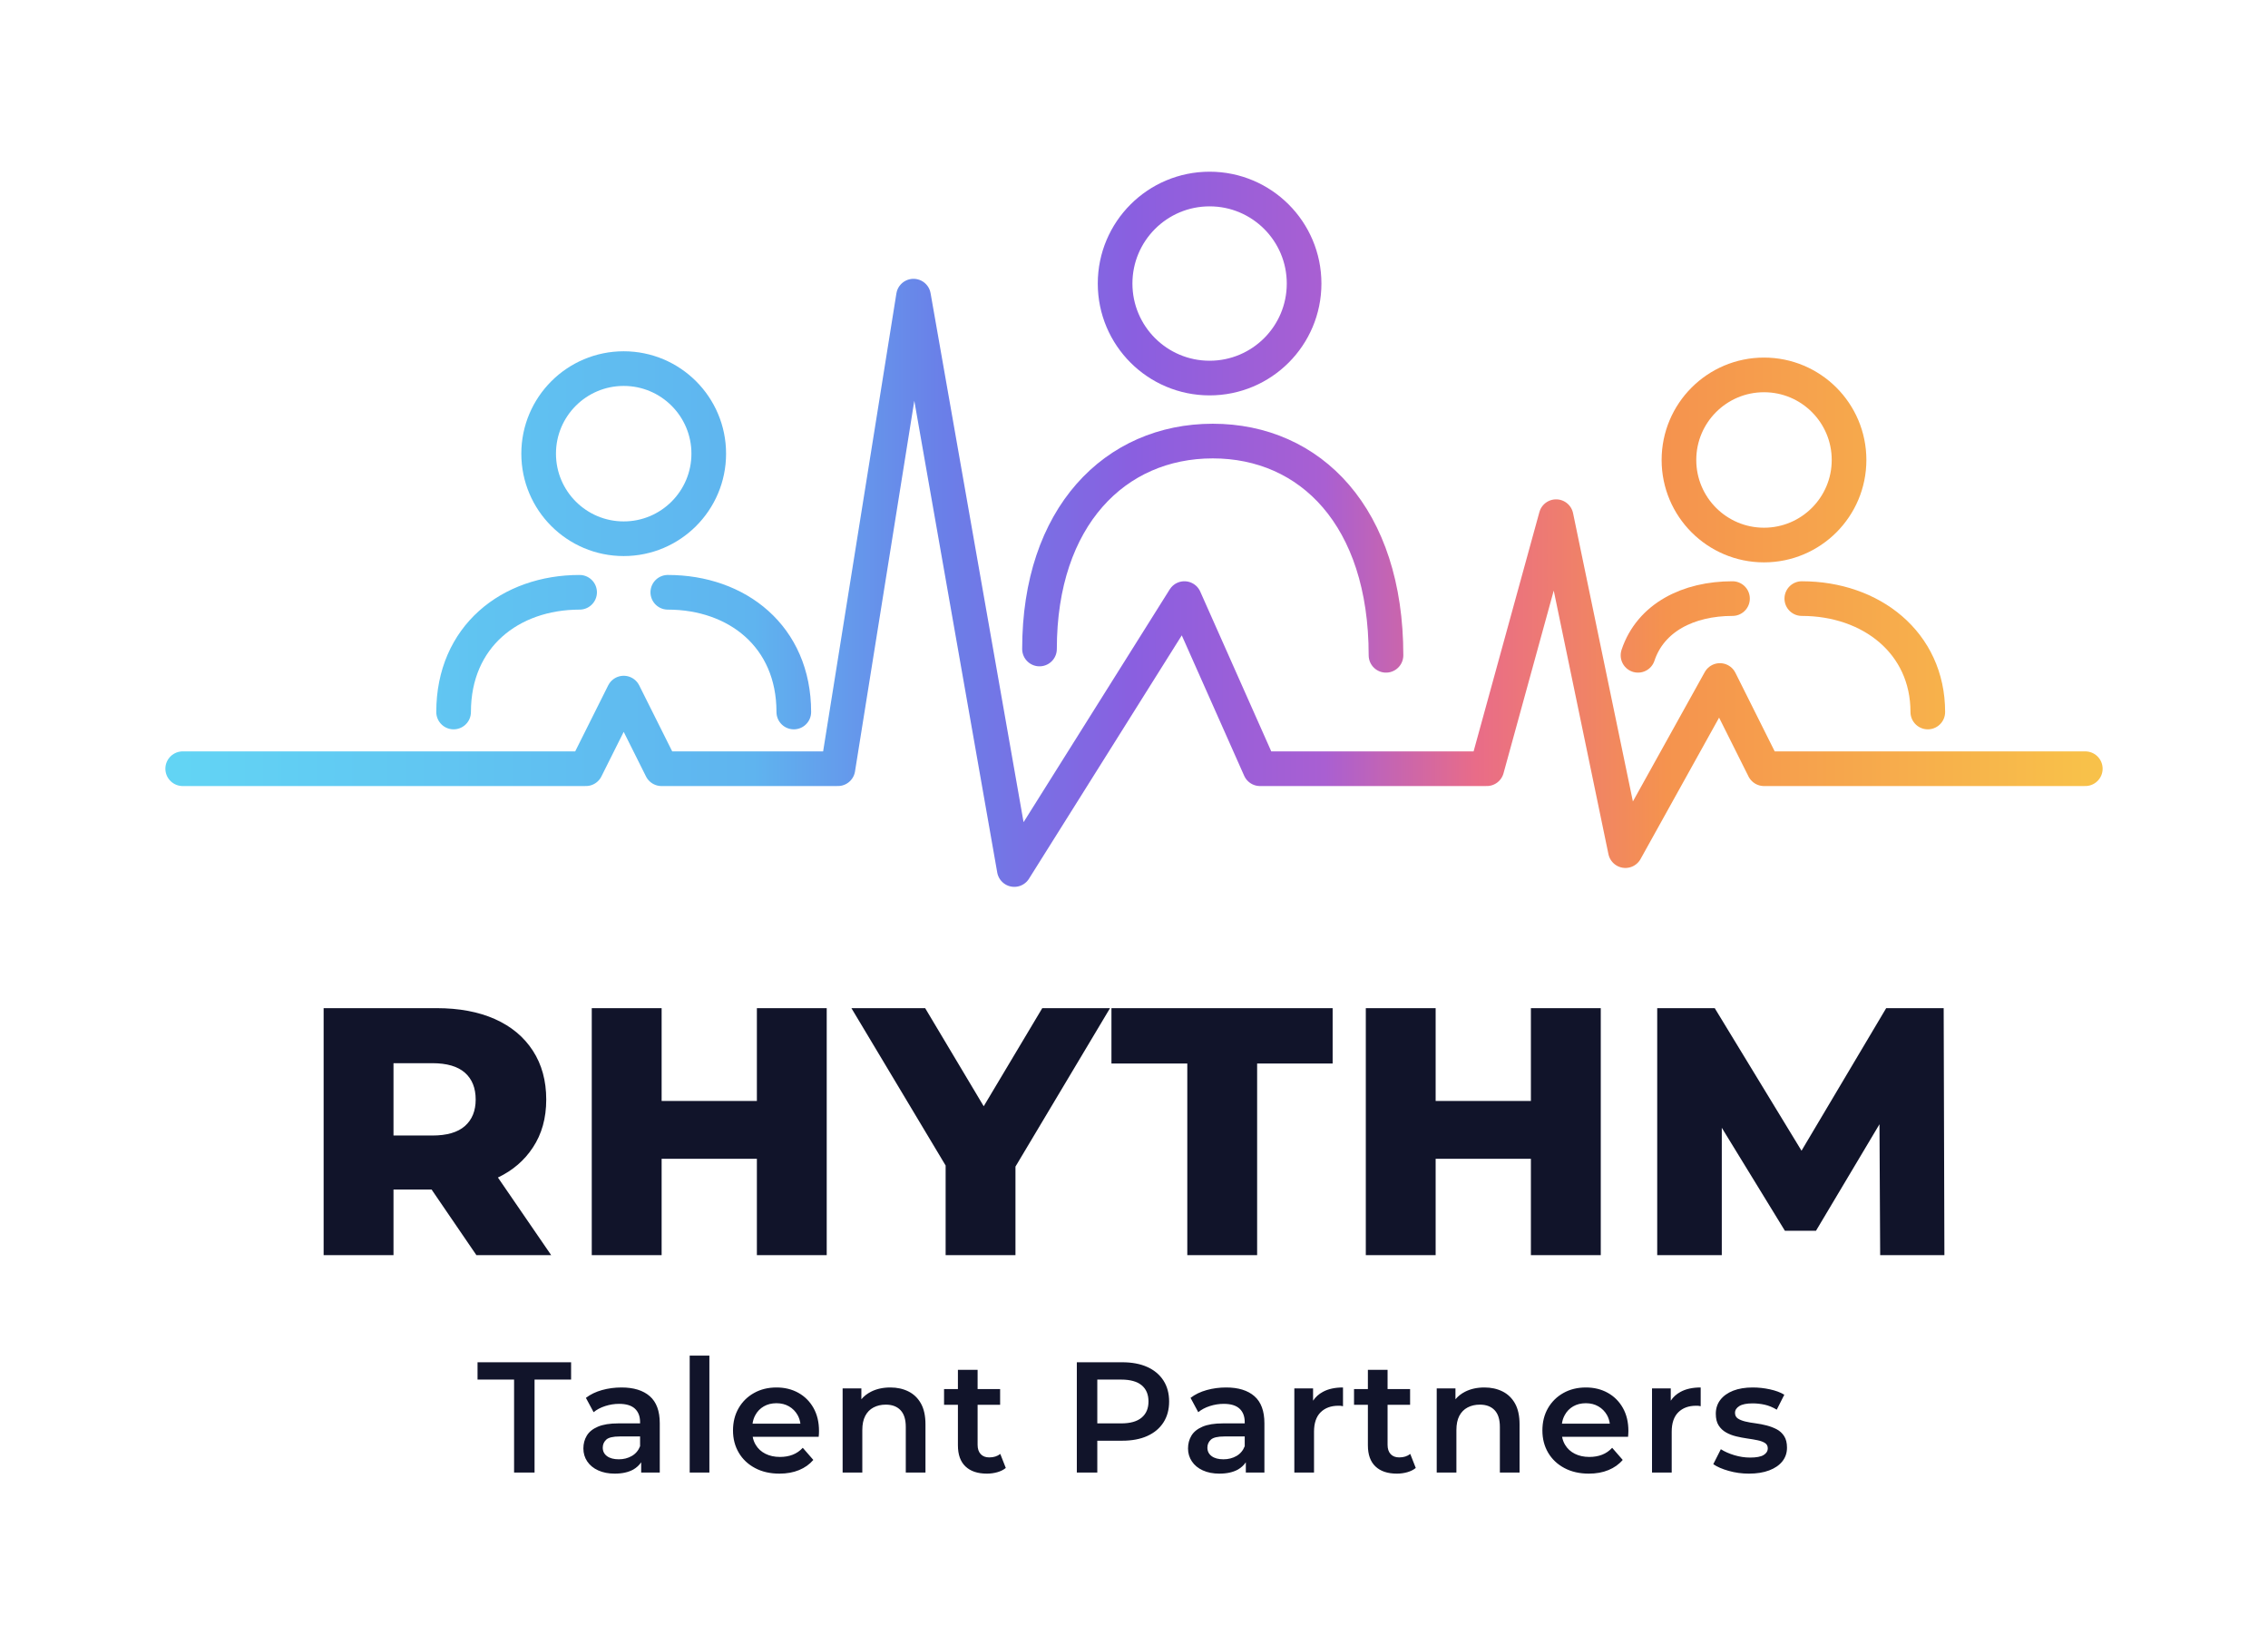
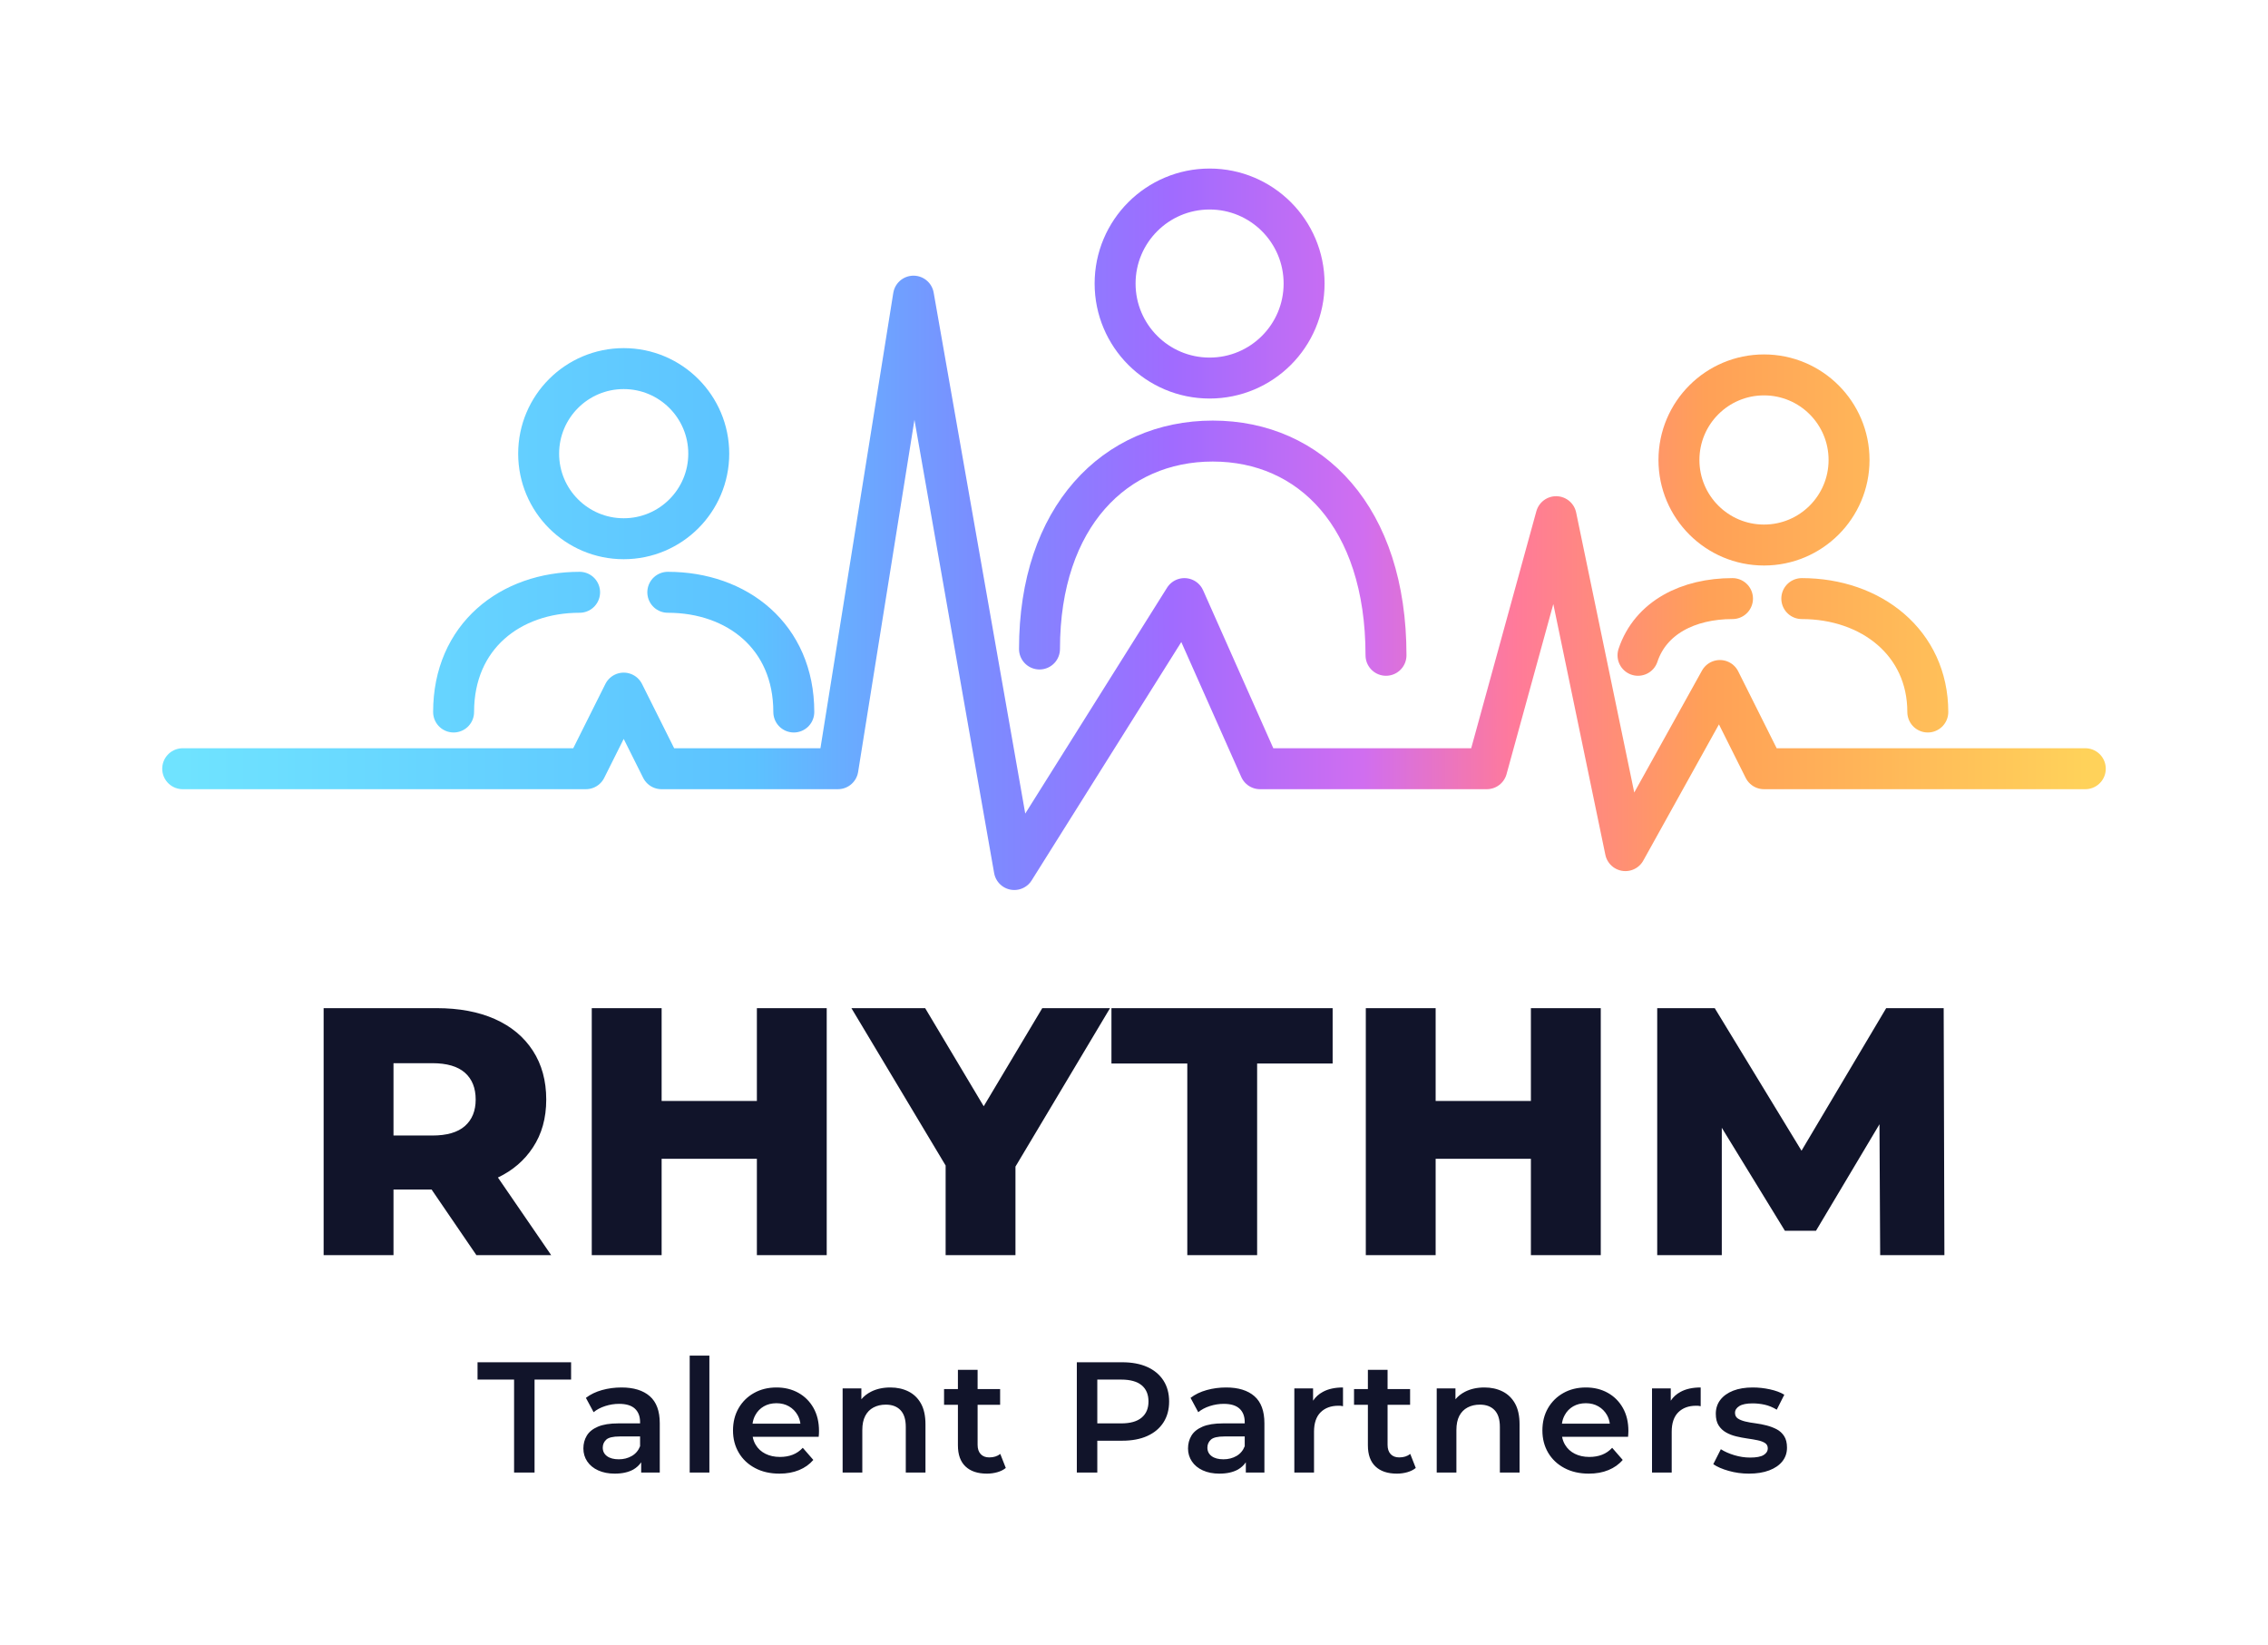
<svg xmlns="http://www.w3.org/2000/svg" viewBox="0 0 720 522" width="720" height="522" role="img" aria-label="RHYTHM Talent Partners">
  <defs>
    <linearGradient id="rtp-g" x1="18" y1="0" x2="622" y2="0" gradientUnits="userSpaceOnUse">
-       <stop offset="0" stop-color="#62d4f4" />
-       <stop offset="0.3" stop-color="#5fb4ef" />
-       <stop offset="0.4" stop-color="#6a7fe8" />
-       <stop offset="0.5" stop-color="#8a5fe0" />
-       <stop offset="0.6" stop-color="#a95fd2" />
-       <stop offset="0.68" stop-color="#e96c88" />
-       <stop offset="0.78" stop-color="#f5934e" />
-       <stop offset="1" stop-color="#f8c14a" />
+       <stop offset="0" stop-color="#6fe3ff" />
+       <stop offset="0.3" stop-color="#5cc2ff" />
+       <stop offset="0.42" stop-color="#7b8cff" />
+       <stop offset="0.52" stop-color="#a06bff" />
+       <stop offset="0.62" stop-color="#d06ef0" />
+       <stop offset="0.7" stop-color="#ff7a9a" />
+       <stop offset="0.8" stop-color="#ffa057" />
+       <stop offset="1" stop-color="#ffd25a" />
    </linearGradient>
  </defs>
  <g transform="translate(40 40)">
-     <g fill="none" stroke="url(#rtp-g)" stroke-width="11" stroke-linecap="round" stroke-linejoin="round">
+     <g fill="none" stroke="url(#rtp-g)" stroke-width="13" stroke-linecap="round" stroke-linejoin="round">
      <path d="M18 204 H146 L158 180 L170 204 H226 L250 54 L282 236 L336 150 L360 204 H432 L454 124 L476 230 L506 176 L520 204 H622" />
      <circle cx="158" cy="104" r="27" />
      <path d="M104 186 C104 162 122 148 144 148" />
      <path d="M172 148 C194 148 212 162 212 186" />
      <circle cx="344" cy="50" r="30" />
      <path d="M290 166 C290 124 314 100 345 100 C376 100 400 124 400 168" />
      <circle cx="520" cy="106" r="27" />
      <path d="M480 168 C484 156 496 150 510 150" />
      <path d="M532 150 C554 150 572 164 572 186" />
    </g>
    <path transform="translate(54.90 358.40)" fill="#11142a" d="M30.02 0L7.84 0L7.84-78.40L43.68-78.40Q54.43-78.40 62.22-74.93Q70-71.46 74.26-64.90Q78.51-58.35 78.51-49.39L78.51-49.39Q78.51-40.54 74.26-34.16L74.26-34.16Q70.22-28 63.17-24.64L63.17-24.64L80.08 0L56.34 0L42.11-20.83L30.02-20.83L30.02 0ZM30.02-60.93L30.02-37.97L42.34-37.97Q49.28-37.97 52.70-40.99Q56.11-44.02 56.11-49.39L56.11-49.39Q56.11-54.88 52.70-57.90Q49.28-60.93 42.34-60.93L42.34-60.93L30.02-60.93ZM145.38-48.94L145.38-78.40L167.55-78.40L167.55 0L145.38 0L145.38-30.58L115.14-30.58L115.14 0L92.96 0L92.96-78.40L115.14-78.40L115.14-48.94L145.38-48.94ZM227.47 0L205.30 0L205.30-28.45L175.39-78.40L198.80-78.40L217.39-47.26L235.98-78.40L257.49-78.40L227.47-28.11L227.47 0ZM304.19 0L282.02 0L282.02-60.82L257.94-60.82L257.94-78.40L328.16-78.40L328.16-60.82L304.19-60.82L304.19 0ZM391.10-48.94L391.10-78.40L413.28-78.40L413.28 0L391.10 0L391.10-30.58L360.86-30.58L360.86 0L338.69 0L338.69-78.40L360.86-78.40L360.86-48.94L391.10-48.94ZM451.70 0L431.20 0L431.20-78.40L449.46-78.40L477.01-33.15L503.89-78.40L522.14-78.40L522.37 0L501.98 0L501.76-41.55L481.60-7.73L471.74-7.73L451.70-40.43L451.70 0Z" />
    <path transform="translate(111.40 427.40)" fill="#11142a" d="M18.30 0L11.80 0L11.80-29.50L0.20-29.50L0.20-35L29.90-35L29.90-29.50L18.30-29.50L18.30 0ZM58.05 0L52.15 0L52.15-3.25Q51.20-1.85 49.65-0.95L49.65-0.95Q47.30 0.35 43.75 0.35L43.75 0.35Q40.75 0.35 38.50-0.68Q36.25-1.70 35.02-3.53Q33.80-5.35 33.80-7.65L33.80-7.65Q33.80-9.90 34.88-11.70Q35.95-13.50 38.40-14.55Q40.85-15.60 44.90-15.60L44.90-15.60L51.80-15.60L51.80-16Q51.80-18.75 50.15-20.28Q48.50-21.80 45.15-21.80L45.15-21.80Q42.90-21.80 40.73-21.10Q38.55-20.40 37.05-19.15L37.05-19.15L34.60-23.70Q36.75-25.35 39.73-26.18Q42.70-27 45.90-27L45.90-27Q51.70-27 54.88-24.23Q58.05-21.45 58.05-15.65L58.05-15.65L58.05 0ZM51.80-8.35L51.80-11.45L45.35-11.45Q42.15-11.45 41.05-10.43Q39.95-9.40 39.95-7.90L39.95-7.90Q39.95-6.20 41.30-5.20Q42.65-4.20 45.05-4.20L45.05-4.20Q47.35-4.20 49.17-5.25Q51-6.30 51.80-8.35L51.80-8.35ZM73.80 0L67.55 0L67.55-37.10L73.80-37.10L73.80 0ZM96.05 0.35L96.05 0.35Q91.60 0.35 88.28-1.43Q84.95-3.20 83.13-6.30Q81.30-9.40 81.30-13.35L81.30-13.35Q81.30-17.35 83.08-20.43Q84.85-23.50 87.98-25.25Q91.10-27 95.10-27L95.10-27Q99-27 102.05-25.30Q105.10-23.60 106.85-20.50Q108.60-17.40 108.60-13.20L108.60-13.20Q108.60-12.80 108.58-12.30Q108.55-11.80 108.50-11.35L108.50-11.35L87.55-11.35Q87.80-9.95 88.50-8.80L88.50-8.80Q89.60-6.95 91.60-5.95Q93.60-4.95 96.20-4.95L96.20-4.95Q98.45-4.95 100.25-5.65Q102.05-6.35 103.45-7.85L103.45-7.85L106.80-4Q105-1.90 102.28-0.78Q99.55 0.35 96.05 0.35ZM87.50-15.50L87.50-15.50L102.70-15.50Q102.50-17 101.80-18.25L101.80-18.25Q100.80-20 99.08-21Q97.35-22 95.10-22L95.10-22Q92.80-22 91.08-21Q89.35-20 88.40-18.25L88.40-18.25Q87.70-17 87.50-15.50ZM131.25-27L131.25-27Q134.45-27 136.97-25.75Q139.50-24.50 140.95-21.93Q142.40-19.35 142.40-15.30L142.40-15.30L142.40 0L136.15 0L136.15-14.50Q136.15-18.05 134.47-19.80Q132.80-21.55 129.80-21.55L129.80-21.55Q127.60-21.55 125.90-20.65Q124.20-19.75 123.28-17.98Q122.35-16.20 122.35-13.50L122.35-13.50L122.35 0L116.10 0L116.10-26.70L122.05-26.70L122.05-23.25Q123.25-24.70 125.10-25.65L125.10-25.65Q127.75-27 131.25-27ZM161.90 0.35L161.90 0.35Q157.50 0.35 155.10-1.93Q152.70-4.20 152.70-8.65L152.70-8.65L152.70-21.50L148.30-21.50L148.30-26.50L152.70-26.50L152.70-32.60L158.95-32.60L158.95-26.50L166.10-26.50L166.10-21.50L158.95-21.50L158.95-8.80Q158.95-6.90 159.93-5.85Q160.90-4.80 162.65-4.80L162.65-4.80Q164.75-4.80 166.15-5.90L166.15-5.90L167.90-1.45Q166.80-0.55 165.20-0.10Q163.60 0.35 161.90 0.35ZM196.95 0L190.45 0L190.45-35L204.85-35Q209.50-35 212.82-33.50Q216.15-32 217.95-29.20Q219.75-26.40 219.75-22.55Q219.75-18.70 217.95-15.90Q216.15-13.10 212.82-11.60Q209.50-10.10 204.85-10.10L204.85-10.10L196.95-10.10L196.95 0ZM196.95-29.50L196.95-15.60L204.55-15.60Q208.85-15.60 211.03-17.43Q213.20-19.25 213.20-22.55L213.20-22.55Q213.20-25.90 211.03-27.70Q208.85-29.50 204.55-29.50L204.55-29.50L196.95-29.50ZM250 0L244.10 0L244.10-3.25Q243.15-1.85 241.60-0.95L241.60-0.95Q239.25 0.35 235.70 0.35L235.70 0.35Q232.70 0.35 230.45-0.68Q228.20-1.70 226.98-3.53Q225.75-5.35 225.75-7.65L225.75-7.65Q225.75-9.90 226.83-11.70Q227.90-13.50 230.35-14.55Q232.80-15.60 236.85-15.60L236.85-15.60L243.75-15.60L243.75-16Q243.75-18.75 242.10-20.28Q240.45-21.80 237.10-21.80L237.10-21.80Q234.85-21.80 232.68-21.10Q230.50-20.40 229-19.15L229-19.15L226.55-23.70Q228.70-25.35 231.68-26.18Q234.65-27 237.85-27L237.85-27Q243.65-27 246.83-24.23Q250-21.45 250-15.65L250-15.65L250 0ZM243.75-8.35L243.75-11.45L237.30-11.45Q234.10-11.45 233-10.43Q231.90-9.40 231.90-7.90L231.90-7.90Q231.90-6.20 233.25-5.20Q234.60-4.20 237-4.20L237-4.20Q239.30-4.20 241.13-5.25Q242.95-6.30 243.75-8.35L243.75-8.35ZM265.75 0L259.50 0L259.50-26.70L265.45-26.70L265.45-22.80Q266.60-24.55 268.55-25.60L268.55-25.60Q271.10-27 274.95-27L274.95-27L274.95-21.05Q274.55-21.15 274.20-21.18Q273.85-21.20 273.50-21.20L273.50-21.20Q269.95-21.20 267.85-19.13Q265.75-17.05 265.75-12.95L265.75-12.95L265.75 0ZM292.05 0.35L292.05 0.35Q287.65 0.35 285.25-1.93Q282.85-4.20 282.85-8.65L282.85-8.65L282.85-21.50L278.45-21.50L278.45-26.50L282.85-26.50L282.85-32.60L289.10-32.60L289.10-26.50L296.25-26.50L296.25-21.50L289.10-21.50L289.10-8.80Q289.10-6.90 290.07-5.85Q291.05-4.80 292.80-4.80L292.80-4.80Q294.90-4.80 296.30-5.90L296.30-5.90L298.05-1.45Q296.95-0.55 295.35-0.10Q293.75 0.35 292.05 0.35ZM319.85-27L319.85-27Q323.05-27 325.57-25.75Q328.10-24.50 329.55-21.93Q331.00-19.35 331.00-15.30L331.00-15.30L331.00 0L324.75 0L324.75-14.50Q324.75-18.05 323.07-19.80Q321.40-21.55 318.40-21.55L318.40-21.55Q316.20-21.55 314.50-20.65Q312.80-19.75 311.87-17.98Q310.95-16.20 310.95-13.50L310.95-13.50L310.95 0L304.70 0L304.70-26.70L310.65-26.70L310.65-23.25Q311.85-24.70 313.70-25.65L313.70-25.65Q316.35-27 319.85-27ZM353.00 0.35L353.00 0.35Q348.55 0.35 345.22-1.43Q341.90-3.20 340.07-6.30Q338.25-9.40 338.25-13.35L338.25-13.35Q338.25-17.35 340.02-20.43Q341.80-23.50 344.92-25.25Q348.05-27 352.05-27L352.05-27Q355.95-27 359.00-25.30Q362.05-23.60 363.80-20.50Q365.55-17.40 365.55-13.20L365.55-13.20Q365.55-12.80 365.52-12.30Q365.50-11.80 365.45-11.35L365.45-11.35L344.50-11.35Q344.75-9.95 345.45-8.80L345.45-8.80Q346.55-6.95 348.55-5.95Q350.55-4.95 353.15-4.95L353.15-4.95Q355.40-4.95 357.20-5.65Q359.00-6.35 360.40-7.85L360.40-7.85L363.75-4Q361.95-1.90 359.22-0.78Q356.50 0.35 353.00 0.35ZM344.45-15.50L344.45-15.50L359.65-15.50Q359.45-17 358.75-18.25L358.75-18.25Q357.75-20 356.02-21Q354.30-22 352.05-22L352.05-22Q349.75-22 348.02-21Q346.30-20 345.35-18.25L345.35-18.25Q344.65-17 344.45-15.50ZM379.30 0L373.05 0L373.05-26.70L379-26.70L379-22.80Q380.15-24.55 382.10-25.60L382.10-25.60Q384.65-27 388.50-27L388.50-27L388.50-21.05Q388.10-21.15 387.75-21.18Q387.40-21.20 387.05-21.20L387.05-21.20Q383.50-21.20 381.40-19.13Q379.30-17.05 379.30-12.95L379.30-12.95L379.30 0ZM403.80 0.35L403.80 0.35Q400.45 0.35 397.38-0.53Q394.30-1.40 392.50-2.65L392.50-2.65L394.90-7.40Q396.70-6.25 399.20-5.50Q401.70-4.75 404.20-4.75L404.20-4.75Q407.15-4.75 408.47-5.55Q409.80-6.35 409.80-7.70L409.80-7.70Q409.80-8.80 408.90-9.38Q408-9.95 406.55-10.25Q405.10-10.55 403.32-10.80Q401.55-11.05 399.77-11.48Q398-11.90 396.55-12.73Q395.10-13.55 394.20-14.95Q393.30-16.35 393.30-18.65L393.30-18.65Q393.30-21.20 394.75-23.08Q396.20-24.95 398.82-25.98Q401.45-27 405.05-27L405.05-27Q407.75-27 410.50-26.40Q413.25-25.80 415.05-24.70L415.05-24.70L412.65-19.95Q410.75-21.10 408.82-21.53Q406.90-21.95 405-21.95L405-21.95Q402.15-21.95 400.77-21.10Q399.40-20.25 399.40-18.95L399.40-18.95Q399.40-17.75 400.30-17.15Q401.20-16.55 402.65-16.20Q404.10-15.85 405.88-15.63Q407.65-15.40 409.40-14.95Q411.15-14.50 412.63-13.73Q414.10-12.95 415-11.55Q415.90-10.15 415.90-7.90L415.90-7.90Q415.90-5.40 414.43-3.55Q412.95-1.70 410.25-0.68Q407.55 0.35 403.80 0.35Z" />
  </g>
</svg>
